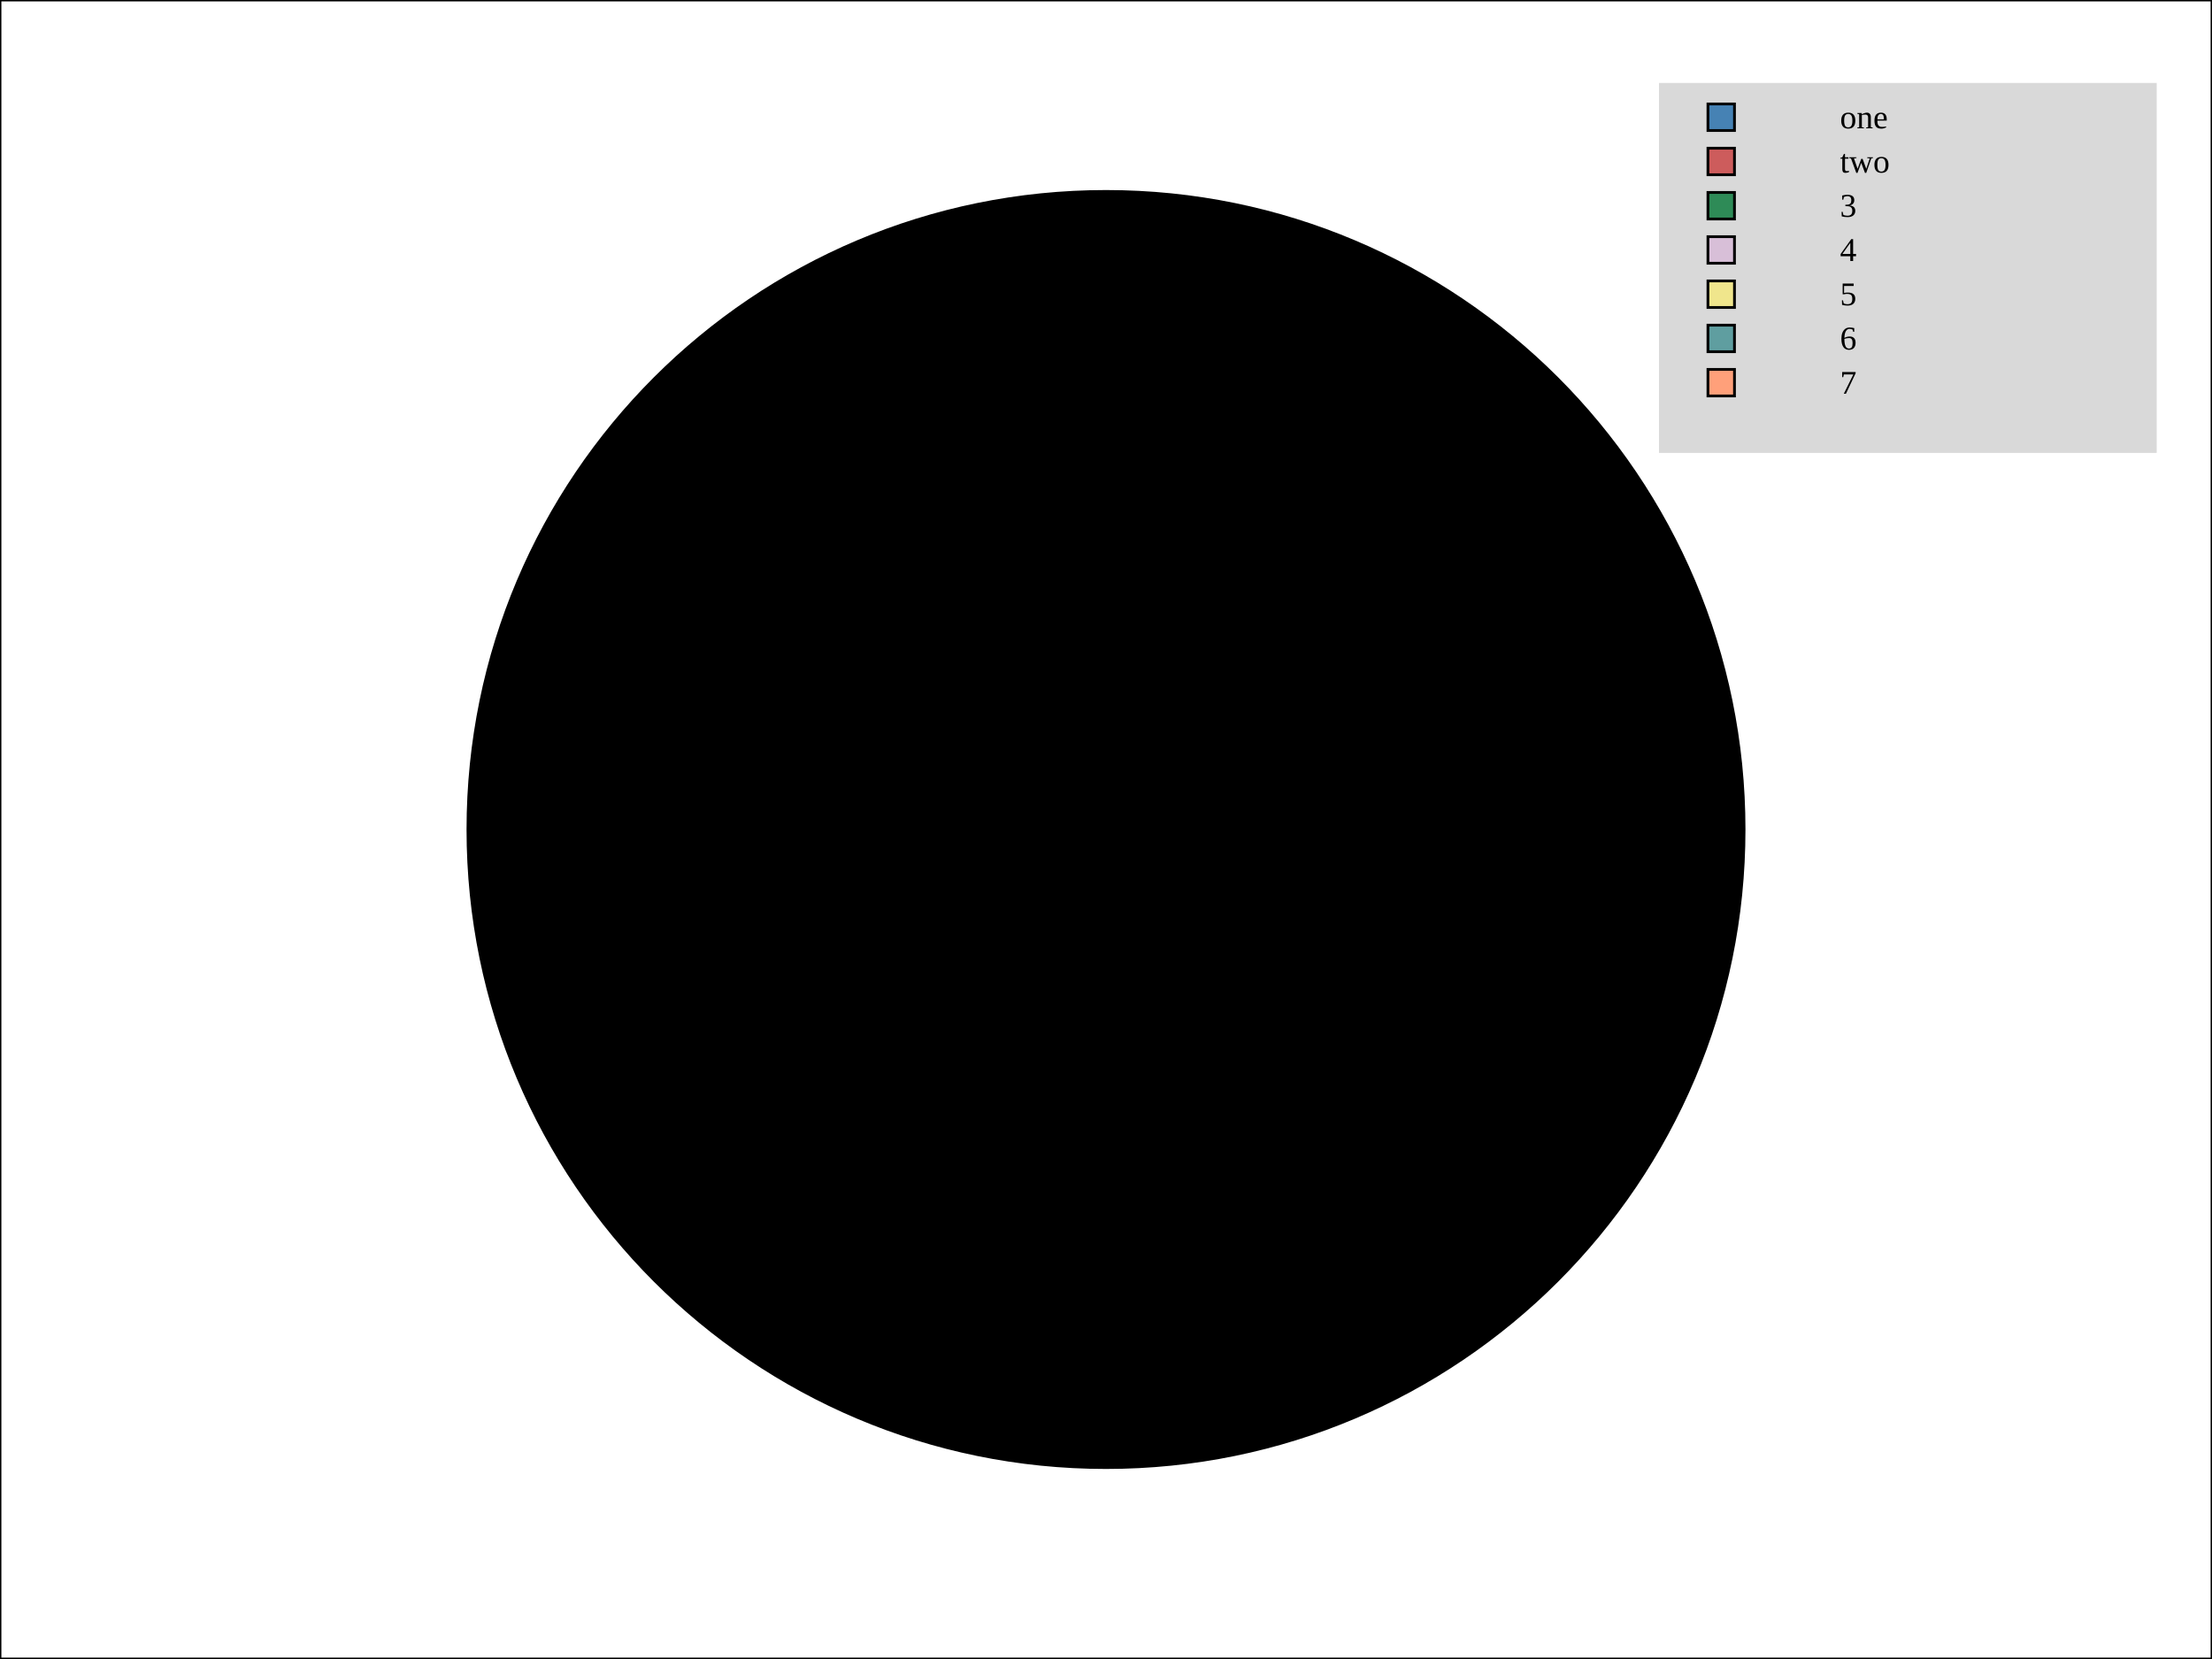
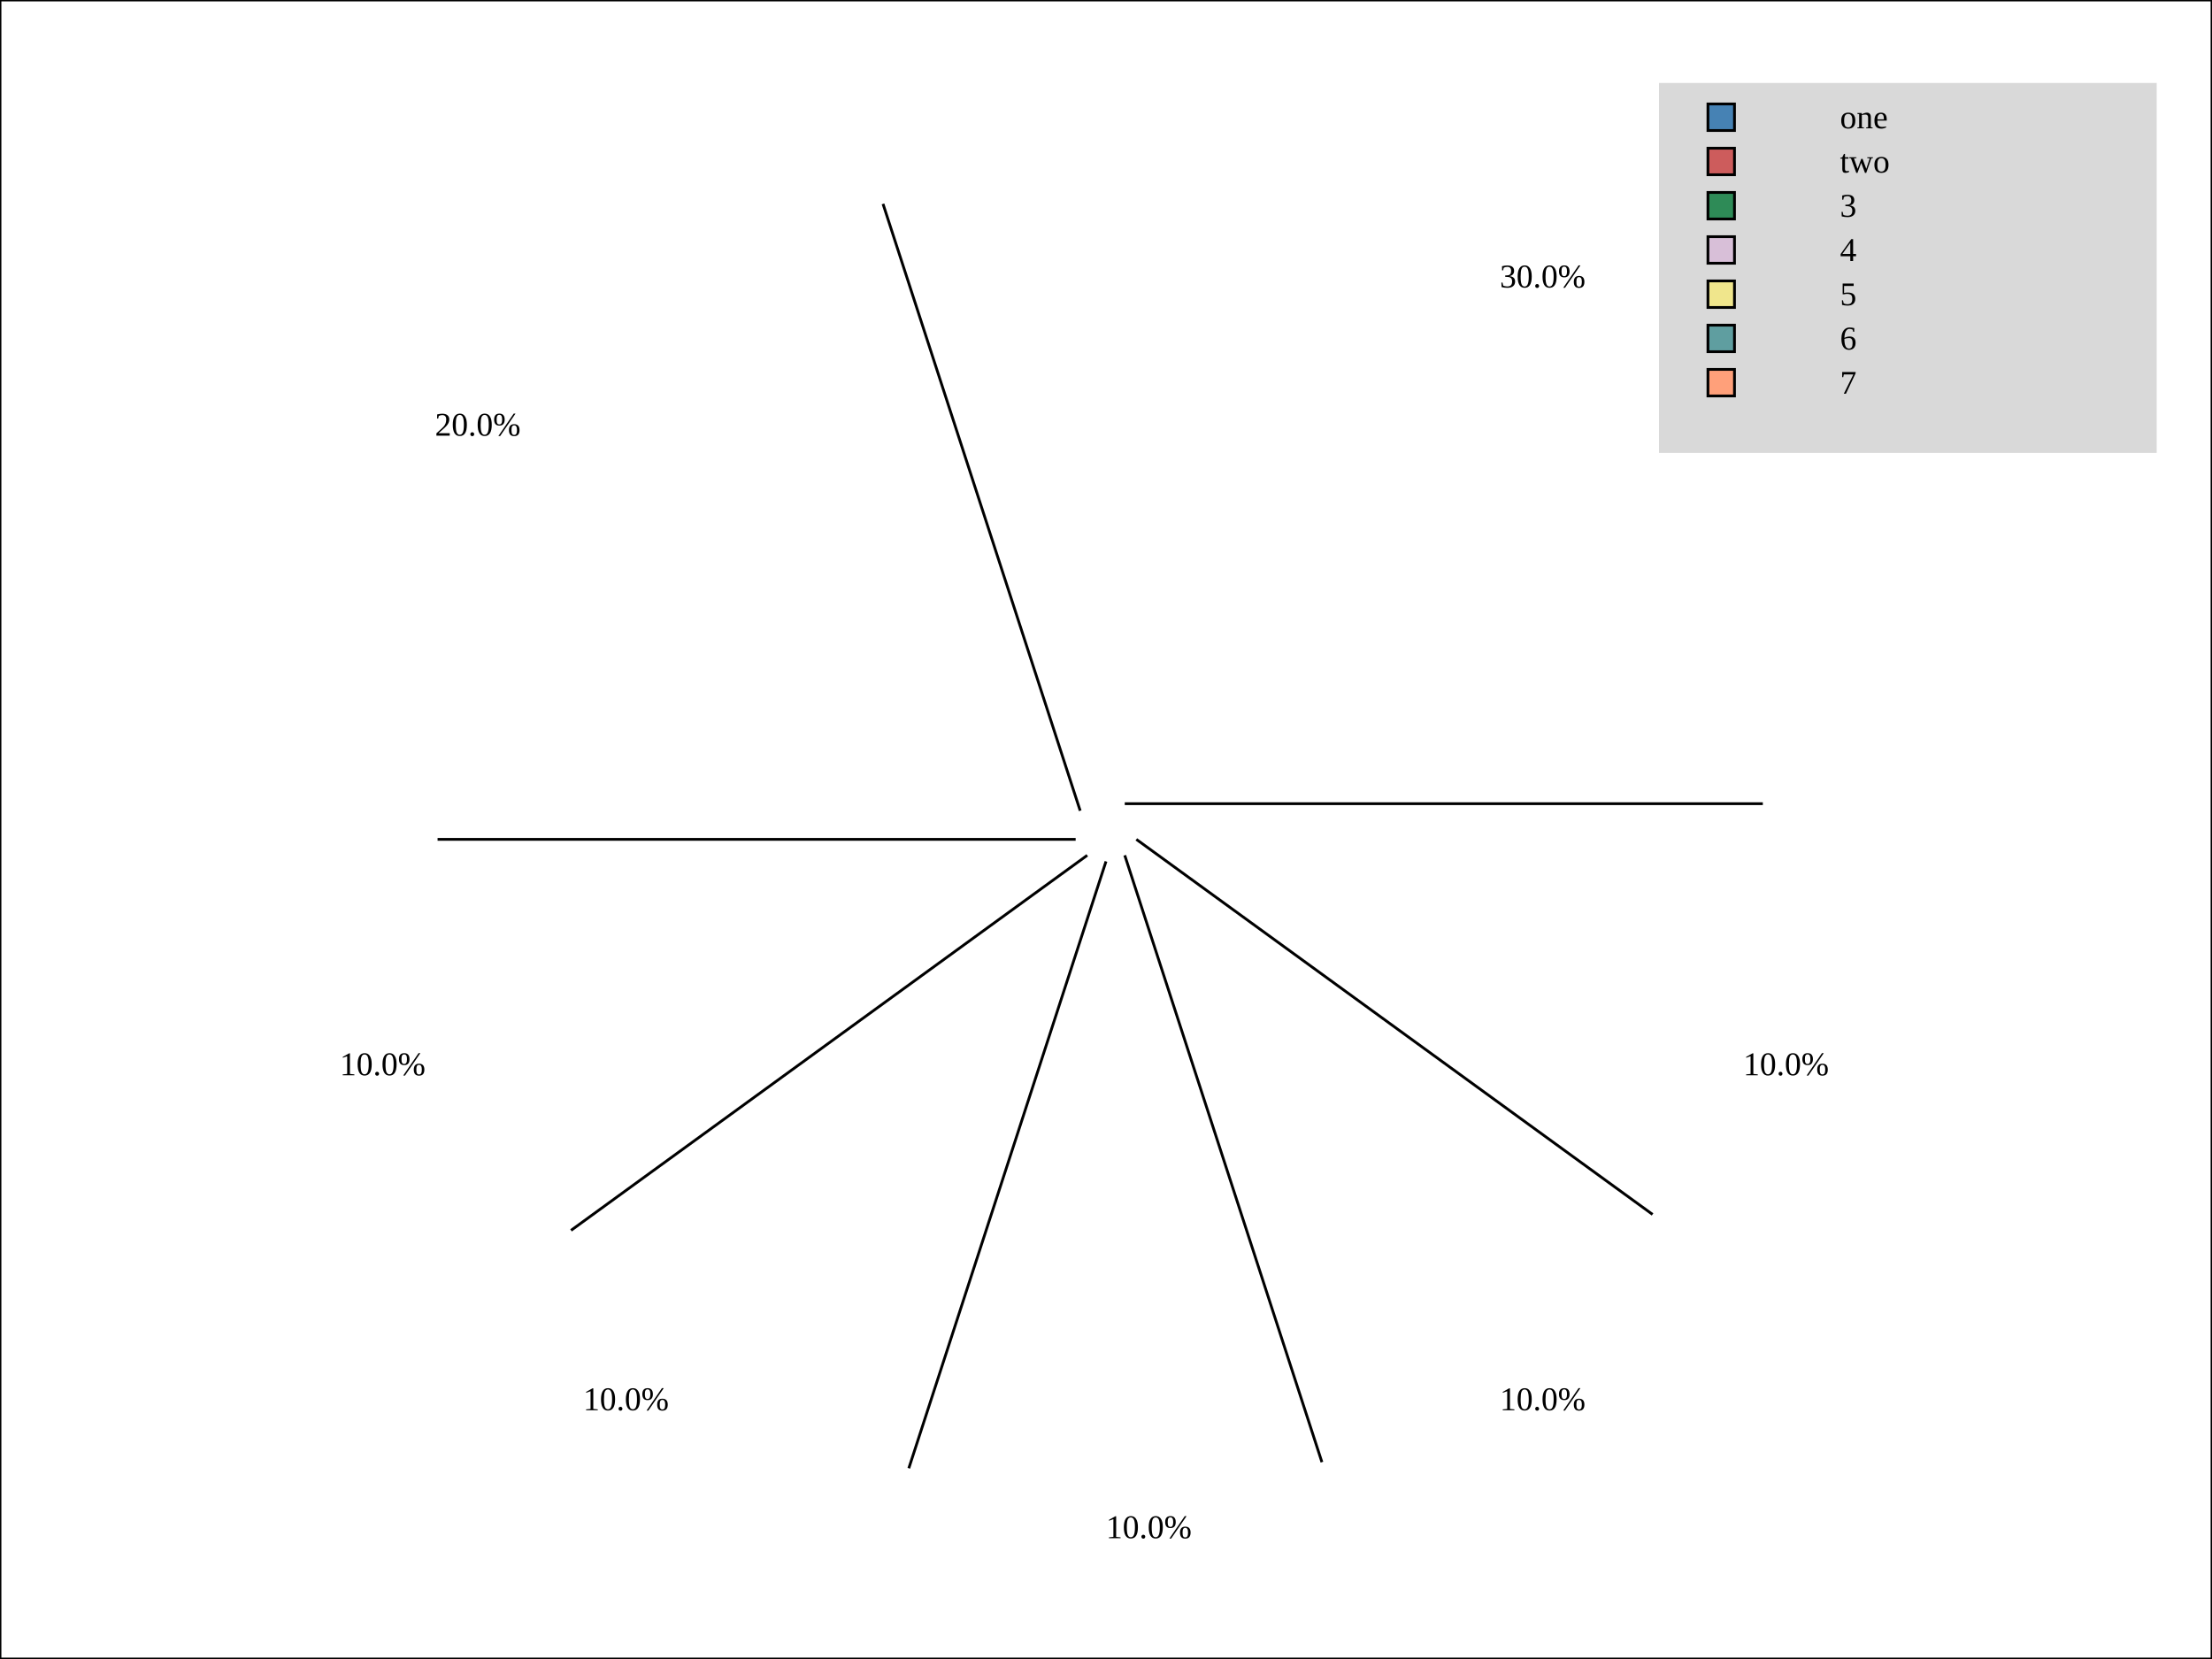
<svg xmlns="http://www.w3.org/2000/svg" width="800" height="600" version="1.1">
  <line x1="0" y1="0" x2="0" y2="600" style="stroke:black;" />
  <line x1="0" y1="0" x2="800" y2="0" style="stroke:black;" />
  <line x1="800" y1="0" x2="800" y2="600" style="stroke:black;" />
  <line x1="0" y1="600" x2="800" y2="600" style="stroke:black;" />
-   <circle cx="400" cy="300" r="230.769" style="stroke:black;" />
-   <path d="M 400,300 L 630.769,300.0, A230.769,230.769 0 0 0 328.688,80.525 z" style="stroke:black;fill:steelblue;" />
-   <path d="M 400,300 L 328.688,80.525, A230.769,230.769 0 0 0 169.231,300.0 z" style="stroke:black;fill:indianred;" />
-   <path d="M 400,300 L 169.231,300.0, A230.769,230.769 0 0 0 213.304,435.643 z" style="stroke:black;fill:seagreen;" />
-   <path d="M 400,300 L 213.304,435.643, A230.769,230.769 0 0 0 328.688,519.475 z" style="stroke:black;fill:thistle;" />
-   <path d="M 400,300 L 328.688,519.475, A230.769,230.769 0 0 0 471.312,519.475 z" style="stroke:black;fill:khaki;" />
-   <path d="M 400,300 L 471.312,519.475, A230.769,230.769 0 0 0 586.696,435.643 z" style="stroke:black;fill:cadetblue;" />
-   <path d="M 400,300 L 586.696,435.643, A230.769,230.769 0 0 0 630.769,300 z" style="stroke:black;fill:lightsalmon;" />
+   <path d="M 400,300 L 630.769,300.0, A230.769,230.769 0 0 0 328.688,80.525 z" style="stroke:black;fill:steelblue;fontsize:14;" transform="translate(6.782138,-9.334811)" />
+   <text x="542.425" y="103.969" style="fill:black;">
+     <tspan x="542.425" dy="0em">30.0%</tspan>
+   </text>
+   <path d="M 400,300 L 328.688,80.525, A230.769,230.769 0 0 0 169.231,300.0 z" style="stroke:black;fill:indianred;fontsize:14;" transform="translate(-9.334811,-6.782138)" />
+   <text x="157.302" y="157.575" style="fill:black;">
+     <tspan x="157.302" dy="0em">20.0%</tspan>
+   </text>
+   <path d="M 400,300 L 169.231,300.0, A230.769,230.769 0 0 0 213.304,435.643 z" style="stroke:black;fill:seagreen;fontsize:14;" transform="translate(-10.97373,3.565581)" />
+   <text x="122.885" y="388.877" style="fill:black;">
+     <tspan x="122.885" dy="0em">10.0%</tspan>
+   </text>
+   <path d="M 400,300 L 213.304,435.643, A230.769,230.769 0 0 0 328.688,519.475 z" style="stroke:black;fill:thistle;fontsize:14;" transform="translate(-6.782138,9.334811)" />
+   <text x="210.908" y="510.031" style="fill:black;">
+     <tspan x="210.908" dy="0em">10.0%</tspan>
+   </text>
+   <path d="M 400,300 L 328.688,519.475, A230.769,230.769 0 0 0 471.312,519.475 z" style="stroke:black;fill:khaki;fontsize:14;" transform="translate(-2.1195809985242655e-15,11.53846)" />
+   <text x="400" y="556.308" style="fill:black;">
+     <tspan x="400" dy="0em">10.0%</tspan>
+   </text>
+   <path d="M 400,300 L 471.312,519.475, A230.769,230.769 0 0 0 586.696,435.643 z" style="stroke:black;fill:cadetblue;fontsize:14;" transform="translate(6.782138,9.334811)" />
+   <text x="542.425" y="510.031" style="fill:black;">
+     <tspan x="542.425" dy="0em">10.0%</tspan>
+   </text>
+   <path d="M 400,300 L 586.696,435.643, A230.769,230.769 0 0 0 630.769,300 z" style="stroke:black;fill:lightsalmon;fontsize:14;" transform="translate(10.97373,3.565581)" />
+   <text x="630.448" y="388.877" style="fill:black;">
+     <tspan x="630.448" dy="0em">10.0%</tspan>
+   </text>
  <rect x="600.0" y="30.0" width="180.0" height="133.8" rx="0" ry="0" style="fill:grey;fill-opacity:0.3;" />
-   <rect x="617.7" y="37.6" width="9.6" height="9.6" rx="0" ry="0" style="stroke:black;fill:steelblue;" />
+   <rect x="617.7" y="37.6" width="9.6" height="9.6" rx="0" ry="0" style="stroke:black;fill:steelblue;fontsize:14;" />
  <text x="665.455" y="46.4" font-size="12">
    <tspan x="665.455" dy="0em">one</tspan>
  </text>
-   <rect x="617.7" y="53.6" width="9.6" height="9.6" rx="0" ry="0" style="stroke:black;fill:indianred;" />
+   <rect x="617.7" y="53.6" width="9.6" height="9.6" rx="0" ry="0" style="stroke:black;fill:indianred;fontsize:14;" />
  <text x="665.455" y="62.4" font-size="12">
    <tspan x="665.455" dy="0em">two</tspan>
  </text>
-   <rect x="617.7" y="69.6" width="9.6" height="9.6" rx="0" ry="0" style="stroke:black;fill:seagreen;" />
+   <rect x="617.7" y="69.6" width="9.6" height="9.6" rx="0" ry="0" style="stroke:black;fill:seagreen;fontsize:14;" />
  <text x="665.455" y="78.4" font-size="12">
    <tspan x="665.455" dy="0em">3</tspan>
  </text>
-   <rect x="617.7" y="85.6" width="9.6" height="9.6" rx="0" ry="0" style="stroke:black;fill:thistle;" />
+   <rect x="617.7" y="85.6" width="9.6" height="9.6" rx="0" ry="0" style="stroke:black;fill:thistle;fontsize:14;" />
  <text x="665.455" y="94.4" font-size="12">
    <tspan x="665.455" dy="0em">4</tspan>
  </text>
-   <rect x="617.7" y="101.6" width="9.6" height="9.6" rx="0" ry="0" style="stroke:black;fill:khaki;" />
+   <rect x="617.7" y="101.6" width="9.6" height="9.6" rx="0" ry="0" style="stroke:black;fill:khaki;fontsize:14;" />
  <text x="665.455" y="110.4" font-size="12">
    <tspan x="665.455" dy="0em">5</tspan>
  </text>
-   <rect x="617.7" y="117.6" width="9.6" height="9.6" rx="0" ry="0" style="stroke:black;fill:cadetblue;" />
+   <rect x="617.7" y="117.6" width="9.6" height="9.6" rx="0" ry="0" style="stroke:black;fill:cadetblue;fontsize:14;" />
  <text x="665.455" y="126.4" font-size="12">
    <tspan x="665.455" dy="0em">6</tspan>
  </text>
-   <rect x="617.7" y="133.6" width="9.6" height="9.6" rx="0" ry="0" style="stroke:black;fill:lightsalmon;" />
+   <rect x="617.7" y="133.6" width="9.6" height="9.6" rx="0" ry="0" style="stroke:black;fill:lightsalmon;fontsize:14;" />
  <text x="665.455" y="142.4" font-size="12">
    <tspan x="665.455" dy="0em">7</tspan>
  </text>
</svg>
